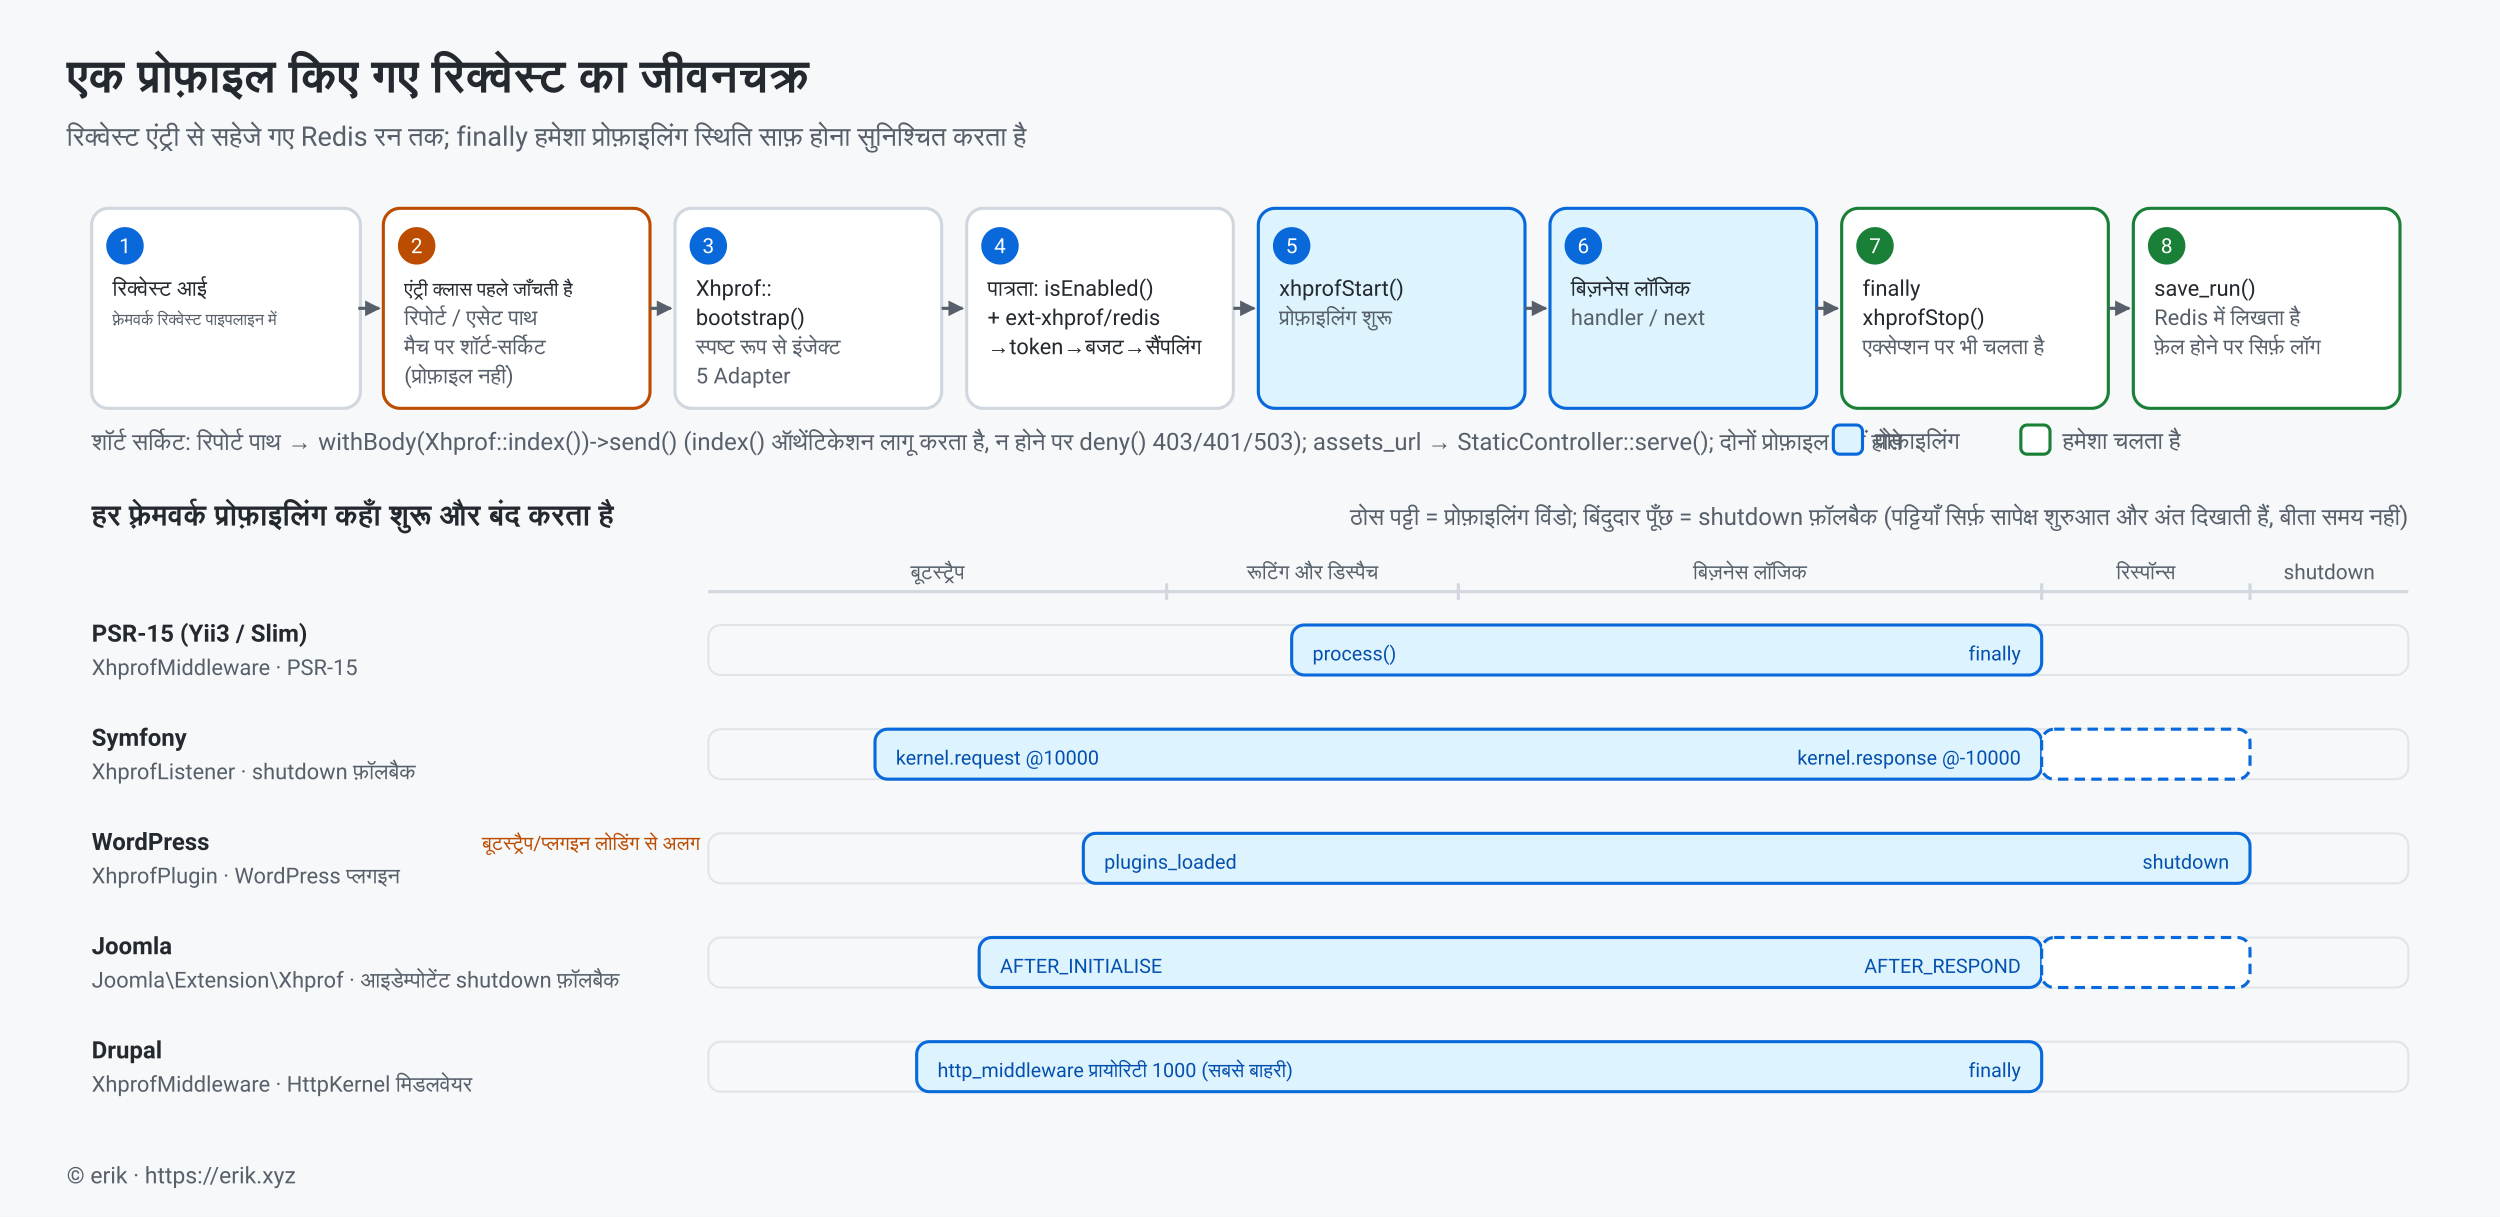
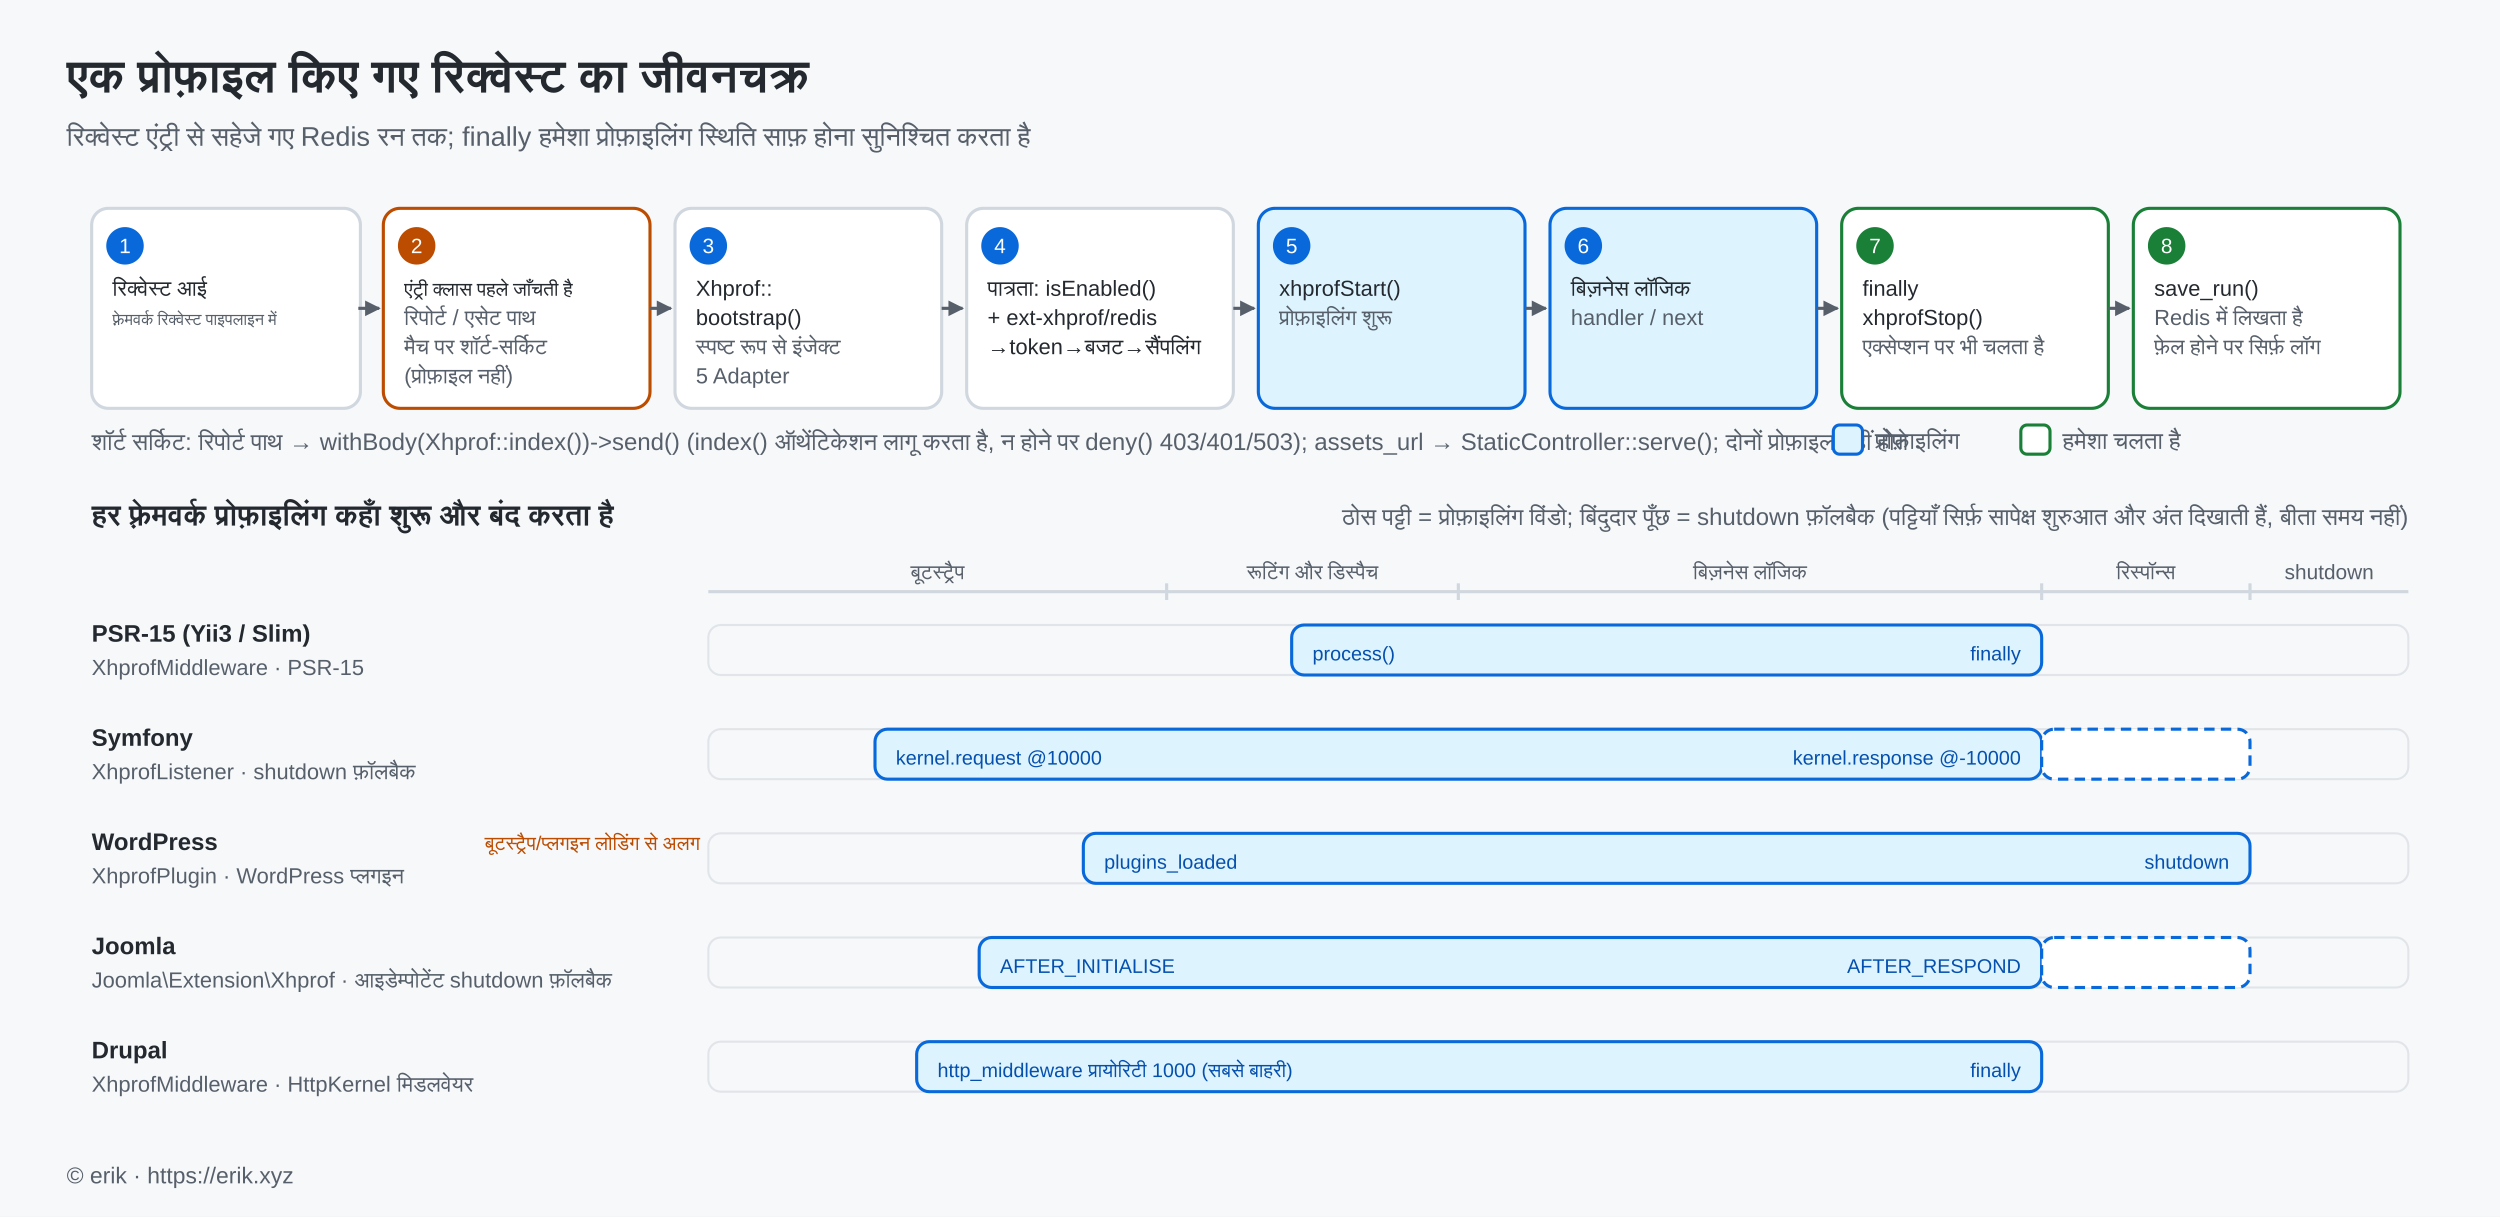
- <svg xmlns="http://www.w3.org/2000/svg" viewBox="0 0 1200 584" width="1200" height="584" role="img" font-family="-apple-system, BlinkMacSystemFont, &quot;Segoe UI&quot;, Roboto, &quot;Helvetica Neue&quot;, Arial, &quot;Noto Sans SC&quot;, &quot;PingFang SC&quot;, &quot;Microsoft YaHei&quot;, sans-serif">
+ <svg xmlns="http://www.w3.org/2000/svg" viewBox="0 0 1200 584" width="1200" height="584" role="img" font-family="Arial, &quot;Noto Sans CJK SC&quot;, -apple-system, BlinkMacSystemFont, &quot;Segoe UI&quot;, Roboto, &quot;Helvetica Neue&quot;, &quot;Noto Sans SC&quot;, &quot;PingFang SC&quot;, &quot;Microsoft YaHei&quot;, sans-serif">
  <defs>
    <marker id="lc-arrow" viewBox="0 0 10 10" refX="9" refY="5" markerWidth="5" markerHeight="5" orient="auto-start-reverse">
      <path d="M0,0 L10,5 L0,10 z" fill="#57606a" />
    </marker>
  </defs>
  <rect x="0" y="0" width="1200" height="584" fill="#f6f8fa" />
  <text x="32" y="44" font-size="22" font-weight="700" fill="#24292f">एक प्रोफ़ाइल किए गए रिक्वेस्ट का जीवनचक्र</text>
  <text x="32" y="70" font-size="13" fill="#57606a">रिक्वेस्ट एंट्री से सहेजे गए Redis रन तक; finally हमेशा प्रोफ़ाइलिंग स्थिति साफ़ होना सुनिश्चित करता है</text>
  <rect x="44" y="100" width="129" height="96" rx="8" fill="#ffffff" stroke="#d0d7de" stroke-width="1.5" />
  <circle cx="60" cy="118" r="9" fill="#0969da" />
  <text x="60" y="121.5" font-size="10" fill="#ffffff" text-anchor="middle">1</text>
  <text x="54" y="142" font-size="10.5" fill="#24292f">रिक्वेस्ट आई</text>
  <text x="54" y="156" font-size="7.87" fill="#57606a">फ़्रेमवर्क रिक्वेस्ट पाइपलाइन में</text>
  <line x1="172" y1="148" x2="182" y2="148" stroke="#57606a" stroke-width="1.5" marker-end="url(#lc-arrow)" />
  <rect x="184" y="100" width="128" height="96" rx="8" fill="#ffffff" stroke="#bc4c00" stroke-width="1.5" />
  <circle cx="200" cy="118" r="9" fill="#bc4c00" />
  <text x="200" y="121.5" font-size="10" fill="#ffffff" text-anchor="middle">2</text>
  <text x="194" y="142" font-size="9.29" fill="#24292f">एंट्री क्लास पहले जाँचती है</text>
  <text x="194" y="156" font-size="10.5" fill="#57606a">रिपोर्ट / एसेट पाथ</text>
  <text x="194" y="170" font-size="10.5" fill="#57606a">मैच पर शॉर्ट-सर्किट</text>
  <text x="194" y="184" font-size="10.5" fill="#57606a">(प्रोफ़ाइल नहीं)</text>
  <line x1="312" y1="148" x2="322" y2="148" stroke="#57606a" stroke-width="1.5" marker-end="url(#lc-arrow)" />
  <rect x="324" y="100" width="128" height="96" rx="8" fill="#ffffff" stroke="#d0d7de" stroke-width="1.5" />
  <circle cx="340" cy="118" r="9" fill="#0969da" />
  <text x="340" y="121.5" font-size="10" fill="#ffffff" text-anchor="middle">3</text>
  <text x="334" y="142" font-size="10.5" fill="#24292f">Xhprof::</text>
  <text x="334" y="156" font-size="10.5" fill="#24292f">bootstrap()</text>
  <text x="334" y="170" font-size="10.5" fill="#57606a">स्पष्ट रूप से इंजेक्ट</text>
  <text x="334" y="184" font-size="10.5" fill="#57606a">5 Adapter</text>
  <line x1="452" y1="148" x2="462" y2="148" stroke="#57606a" stroke-width="1.5" marker-end="url(#lc-arrow)" />
  <rect x="464" y="100" width="128" height="96" rx="8" fill="#ffffff" stroke="#d0d7de" stroke-width="1.5" />
  <circle cx="480" cy="118" r="9" fill="#0969da" />
  <text x="480" y="121.5" font-size="10" fill="#ffffff" text-anchor="middle">4</text>
  <text x="474" y="142" font-size="10.5" fill="#24292f">पात्रता: isEnabled()</text>
  <text x="474" y="156" font-size="10.5" fill="#24292f">+ ext-xhprof/redis</text>
  <text x="474" y="170" font-size="10.5" fill="#24292f">→token→बजट→सैंपलिंग</text>
  <line x1="592" y1="148" x2="602" y2="148" stroke="#57606a" stroke-width="1.5" marker-end="url(#lc-arrow)" />
  <rect x="604" y="100" width="128" height="96" rx="8" fill="#ddf4ff" stroke="#0969da" stroke-width="1.5" />
  <circle cx="620" cy="118" r="9" fill="#0969da" />
  <text x="620" y="121.5" font-size="10" fill="#ffffff" text-anchor="middle">5</text>
  <text x="614" y="142" font-size="10.5" fill="#24292f">xhprofStart()</text>
  <text x="614" y="156" font-size="10.5" fill="#57606a">प्रोफ़ाइलिंग शुरू</text>
  <line x1="732" y1="148" x2="742" y2="148" stroke="#57606a" stroke-width="1.5" marker-end="url(#lc-arrow)" />
  <rect x="744" y="100" width="128" height="96" rx="8" fill="#ddf4ff" stroke="#0969da" stroke-width="1.5" />
  <circle cx="760" cy="118" r="9" fill="#0969da" />
  <text x="760" y="121.5" font-size="10" fill="#ffffff" text-anchor="middle">6</text>
  <text x="754" y="142" font-size="10.5" fill="#24292f">बिज़नेस लॉजिक</text>
  <text x="754" y="156" font-size="10.5" fill="#57606a">handler / next</text>
  <line x1="872" y1="148" x2="882" y2="148" stroke="#57606a" stroke-width="1.5" marker-end="url(#lc-arrow)" />
  <rect x="884" y="100" width="128" height="96" rx="8" fill="#ffffff" stroke="#1a7f37" stroke-width="1.5" />
  <circle cx="900" cy="118" r="9" fill="#1a7f37" />
  <text x="900" y="121.5" font-size="10" fill="#ffffff" text-anchor="middle">7</text>
  <text x="894" y="142" font-size="10.5" fill="#24292f">finally</text>
  <text x="894" y="156" font-size="10.5" fill="#24292f">xhprofStop()</text>
  <text x="894" y="170" font-size="10.5" fill="#57606a">एक्सेप्शन पर भी चलता है</text>
  <line x1="1012" y1="148" x2="1022" y2="148" stroke="#57606a" stroke-width="1.5" marker-end="url(#lc-arrow)" />
  <rect x="1024" y="100" width="128" height="96" rx="8" fill="#ffffff" stroke="#1a7f37" stroke-width="1.5" />
  <circle cx="1040" cy="118" r="9" fill="#1a7f37" />
  <text x="1040" y="121.5" font-size="10" fill="#ffffff" text-anchor="middle">8</text>
  <text x="1034" y="142" font-size="10.5" fill="#24292f">save_run()</text>
  <text x="1034" y="156" font-size="10.5" fill="#57606a">Redis में लिखता है</text>
  <text x="1034" y="170" font-size="10.5" fill="#57606a">फ़ेल होने पर सिर्फ़ लॉग</text>
  <text x="44" y="216" font-size="11.5" fill="#57606a">शॉर्ट सर्किट: रिपोर्ट पाथ → withBody(Xhprof::index())-&gt;send() (index() ऑथेंटिकेशन लागू करता है, न होने पर deny() 403/401/503); assets_url → StaticController::serve(); दोनों प्रोफ़ाइल नहीं होते</text>
  <rect x="880" y="204" width="14" height="14" rx="3" fill="#ddf4ff" stroke="#0969da" stroke-width="1.5" />
  <text x="900" y="215.5" font-size="11.5" fill="#57606a">प्रोफ़ाइलिंग</text>
  <rect x="970" y="204" width="14" height="14" rx="3" fill="#ffffff" stroke="#1a7f37" stroke-width="1.5" />
  <text x="990" y="215.5" font-size="11.5" fill="#57606a">हमेशा चलता है</text>
  <text x="44" y="252" font-size="14" font-weight="600" fill="#24292f">हर फ़्रेमवर्क प्रोफ़ाइलिंग कहाँ शुरू और बंद करता है</text>
  <text x="1156" y="252" font-size="11.5" fill="#57606a" text-anchor="end">ठोस पट्टी = प्रोफ़ाइलिंग विंडो; बिंदुदार पूँछ = shutdown फ़ॉलबैक (पट्टियाँ सिर्फ़ सापेक्ष शुरुआत और अंत दिखाती हैं, बीता समय नहीं)</text>
  <line x1="340" y1="284" x2="1156" y2="284" stroke="#d0d7de" stroke-width="1.5" />
  <line x1="560" y1="280" x2="560" y2="288" stroke="#d0d7de" stroke-width="1.5" />
  <line x1="700" y1="280" x2="700" y2="288" stroke="#d0d7de" stroke-width="1.5" />
  <line x1="980" y1="280" x2="980" y2="288" stroke="#d0d7de" stroke-width="1.5" />
  <line x1="1080" y1="280" x2="1080" y2="288" stroke="#d0d7de" stroke-width="1.5" />
  <text x="450" y="278" font-size="10" fill="#57606a" text-anchor="middle">बूटस्ट्रैप</text>
  <text x="630" y="278" font-size="10" fill="#57606a" text-anchor="middle">रूटिंग और डिस्पैच</text>
  <text x="840" y="278" font-size="10" fill="#57606a" text-anchor="middle">बिज़नेस लॉजिक</text>
  <text x="1030" y="278" font-size="10" fill="#57606a" text-anchor="middle">रिस्पॉन्स</text>
  <text x="1118" y="278" font-size="10" fill="#57606a" text-anchor="middle">shutdown</text>
  <text x="44" y="308" font-size="11.5" font-weight="600" fill="#24292f">PSR-15 (Yii3 / Slim)</text>
  <text x="44" y="324" font-size="10.5" fill="#57606a">XhprofMiddleware · PSR-15</text>
  <rect x="340" y="300" width="816" height="24" rx="6" fill="#f6f8fa" stroke="#e1e4e8" />
  <rect x="620" y="300" width="360" height="24" rx="6" fill="#ddf4ff" stroke="#0969da" stroke-width="1.5" />
  <text x="630" y="317" font-size="9.5" fill="#0550ae">process()</text>
  <text x="970" y="317" font-size="9.5" fill="#0550ae" text-anchor="end">finally</text>
  <text x="44" y="358" font-size="11.5" font-weight="600" fill="#24292f">Symfony</text>
  <text x="44" y="374" font-size="10.5" fill="#57606a">XhprofListener · shutdown फ़ॉलबैक</text>
  <rect x="340" y="350" width="816" height="24" rx="6" fill="#f6f8fa" stroke="#e1e4e8" />
  <rect x="420" y="350" width="560" height="24" rx="6" fill="#ddf4ff" stroke="#0969da" stroke-width="1.5" />
  <rect x="980" y="350" width="100" height="24" rx="6" fill="#ffffff" stroke="#0969da" stroke-width="1.5" stroke-dasharray="5 3" />
  <text x="430" y="367" font-size="9.5" fill="#0550ae">kernel.request @10000</text>
  <text x="970" y="367" font-size="9.5" fill="#0550ae" text-anchor="end">kernel.response @-10000</text>
  <text x="44" y="408" font-size="11.5" font-weight="600" fill="#24292f">WordPress</text>
  <text x="44" y="424" font-size="10.5" fill="#57606a">XhprofPlugin · WordPress प्लगइन</text>
  <rect x="340" y="400" width="816" height="24" rx="6" fill="#f6f8fa" stroke="#e1e4e8" />
  <rect x="520" y="400" width="560" height="24" rx="6" fill="#ddf4ff" stroke="#0969da" stroke-width="1.5" />
  <text x="530" y="417" font-size="9.5" fill="#0550ae">plugins_loaded</text>
  <text x="1070" y="417" font-size="9.5" fill="#0550ae" text-anchor="end">shutdown</text>
  <text x="336" y="408" font-size="9.5" fill="#bc4c00" text-anchor="end">बूटस्ट्रैप/प्लगइन लोडिंग से अलग</text>
  <text x="44" y="458" font-size="11.5" font-weight="600" fill="#24292f">Joomla</text>
  <text x="44" y="474" font-size="10.5" fill="#57606a">Joomla\Extension\Xhprof · आइडेम्पोटेंट shutdown फ़ॉलबैक</text>
  <rect x="340" y="450" width="816" height="24" rx="6" fill="#f6f8fa" stroke="#e1e4e8" />
  <rect x="470" y="450" width="510" height="24" rx="6" fill="#ddf4ff" stroke="#0969da" stroke-width="1.5" />
  <rect x="980" y="450" width="100" height="24" rx="6" fill="#ffffff" stroke="#0969da" stroke-width="1.5" stroke-dasharray="5 3" />
  <text x="480" y="467" font-size="9.5" fill="#0550ae">AFTER_INITIALISE</text>
  <text x="970" y="467" font-size="9.5" fill="#0550ae" text-anchor="end">AFTER_RESPOND</text>
  <text x="44" y="508" font-size="11.5" font-weight="600" fill="#24292f">Drupal</text>
  <text x="44" y="524" font-size="10.5" fill="#57606a">XhprofMiddleware · HttpKernel मिडलवेयर</text>
  <rect x="340" y="500" width="816" height="24" rx="6" fill="#f6f8fa" stroke="#e1e4e8" />
  <rect x="440" y="500" width="540" height="24" rx="6" fill="#ddf4ff" stroke="#0969da" stroke-width="1.5" />
  <text x="450" y="517" font-size="9.5" fill="#0550ae">http_middleware प्रायोरिटी 1000 (सबसे बाहरी)</text>
  <text x="970" y="517" font-size="9.5" fill="#0550ae" text-anchor="end">finally</text>
  <text x="32" y="568" font-size="11" fill="#57606a">© erik · https://erik.xyz</text>
</svg>
